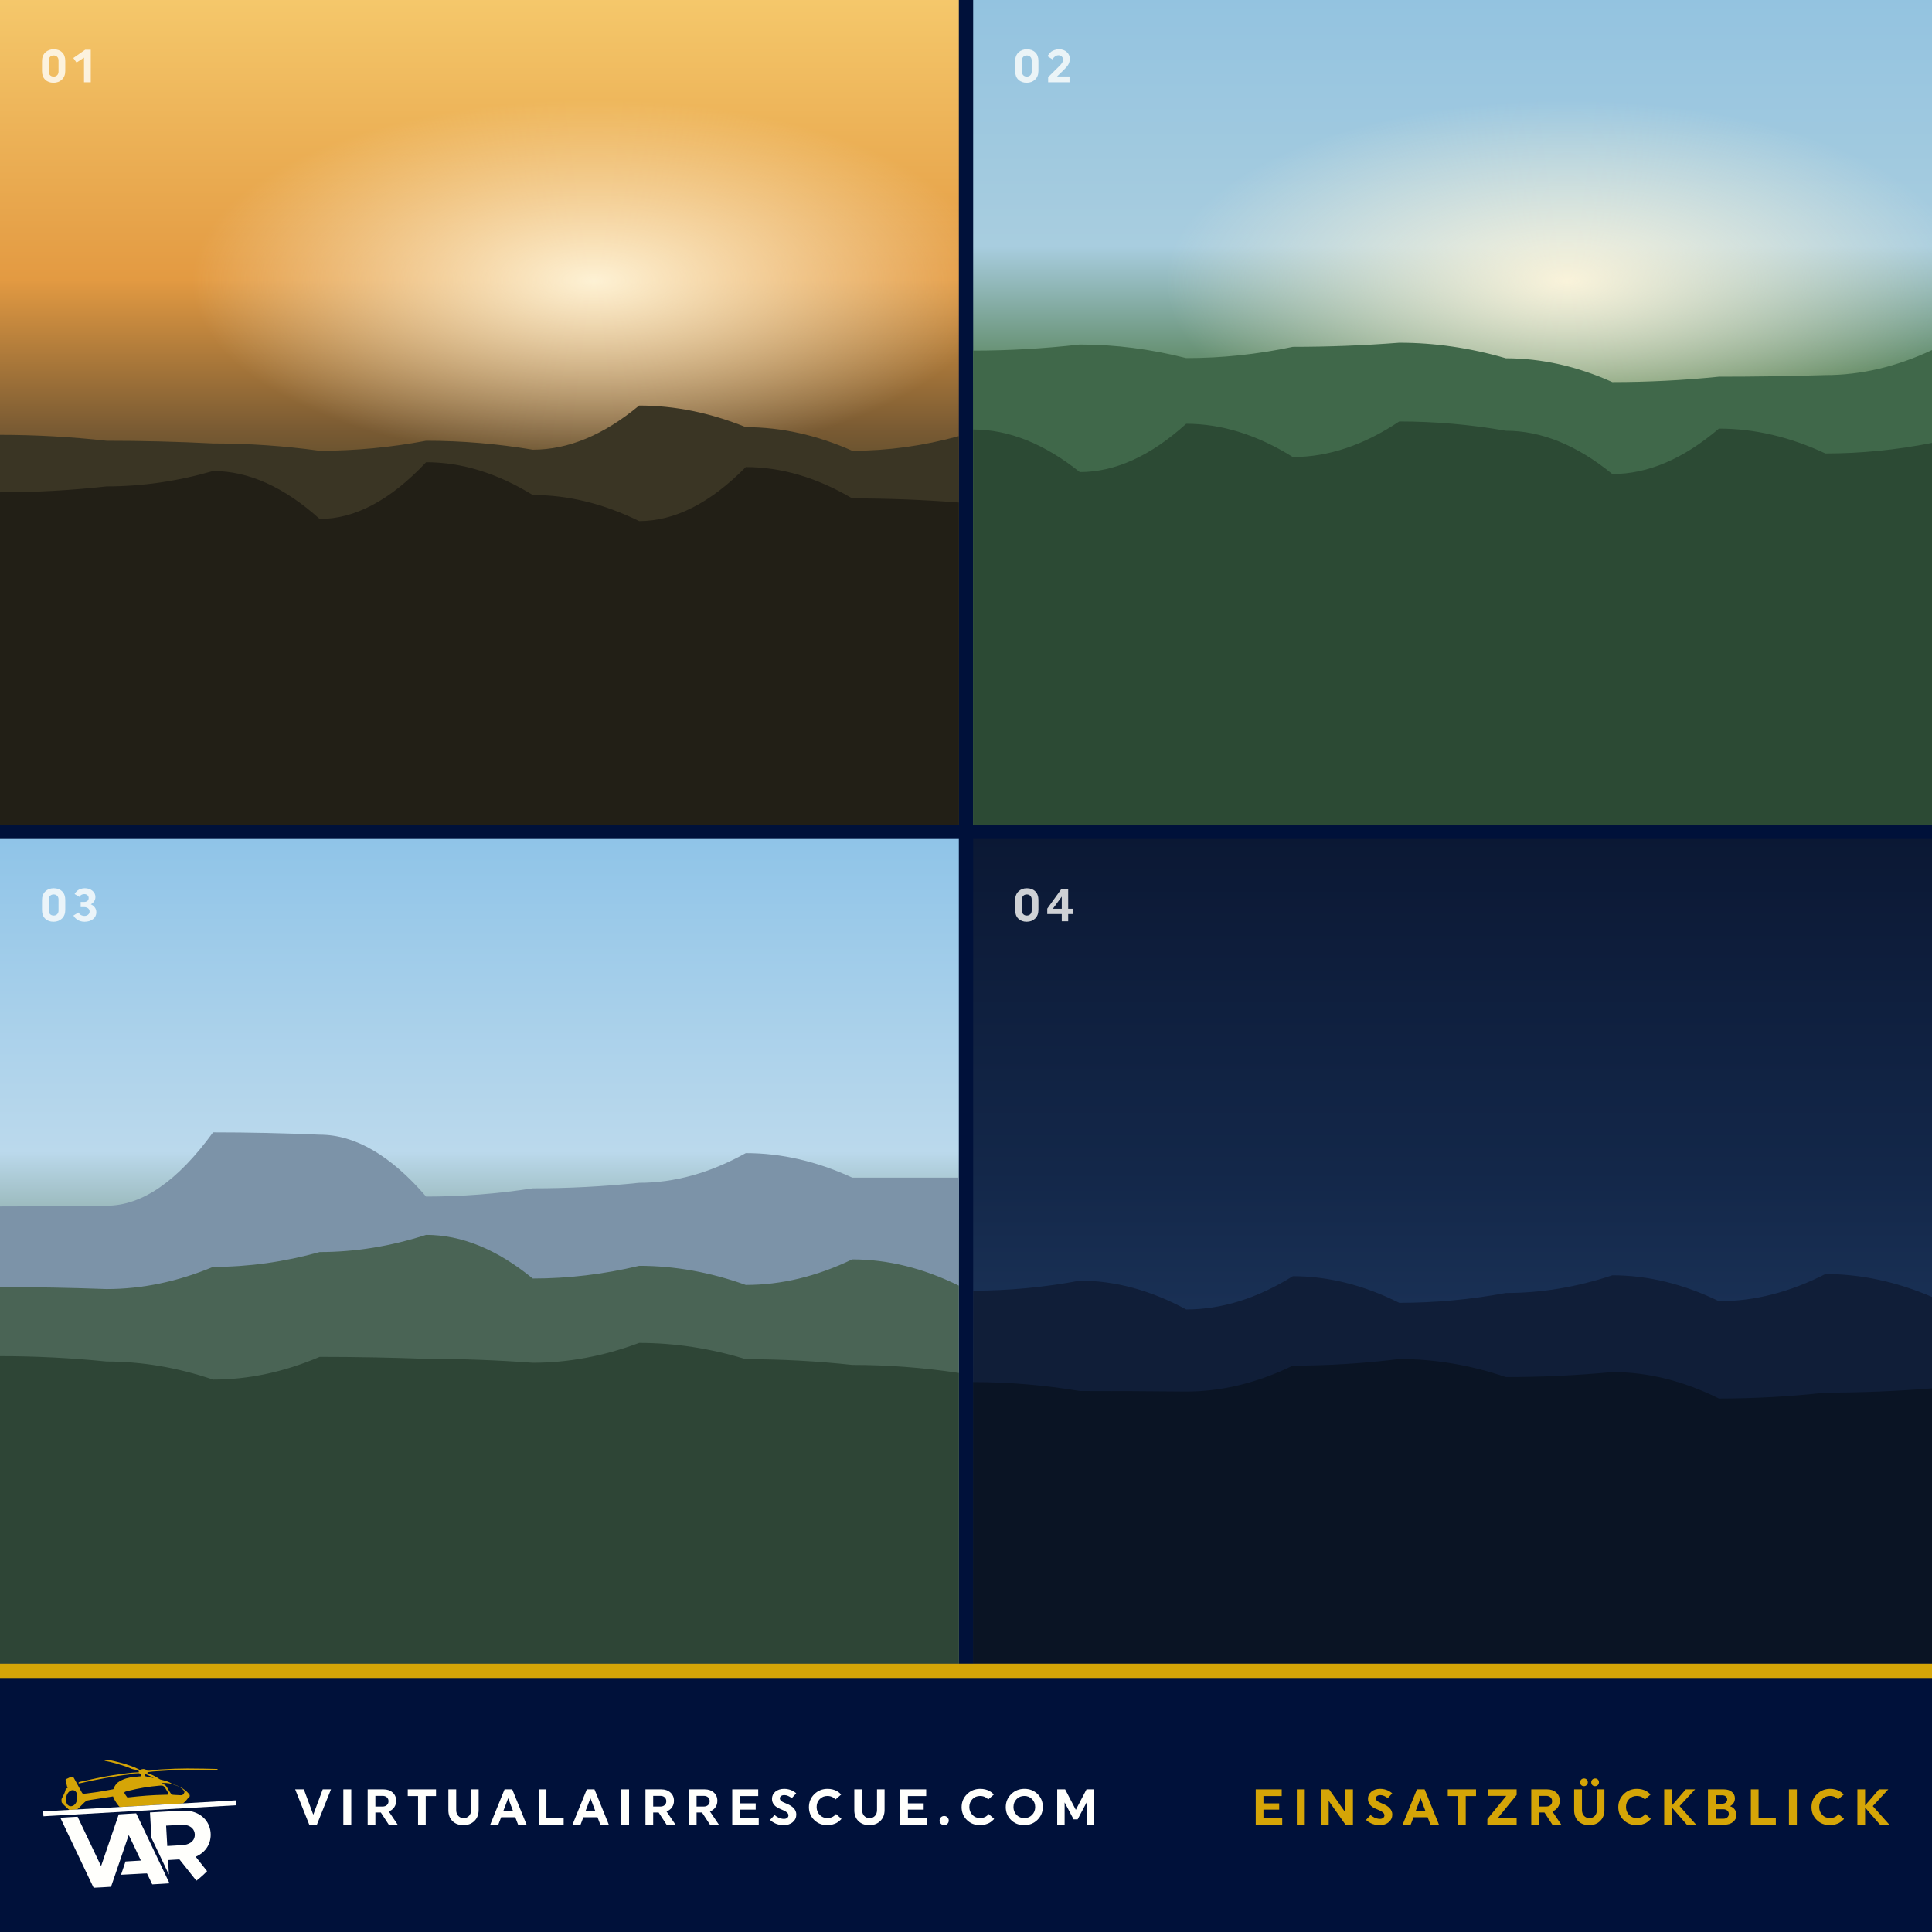
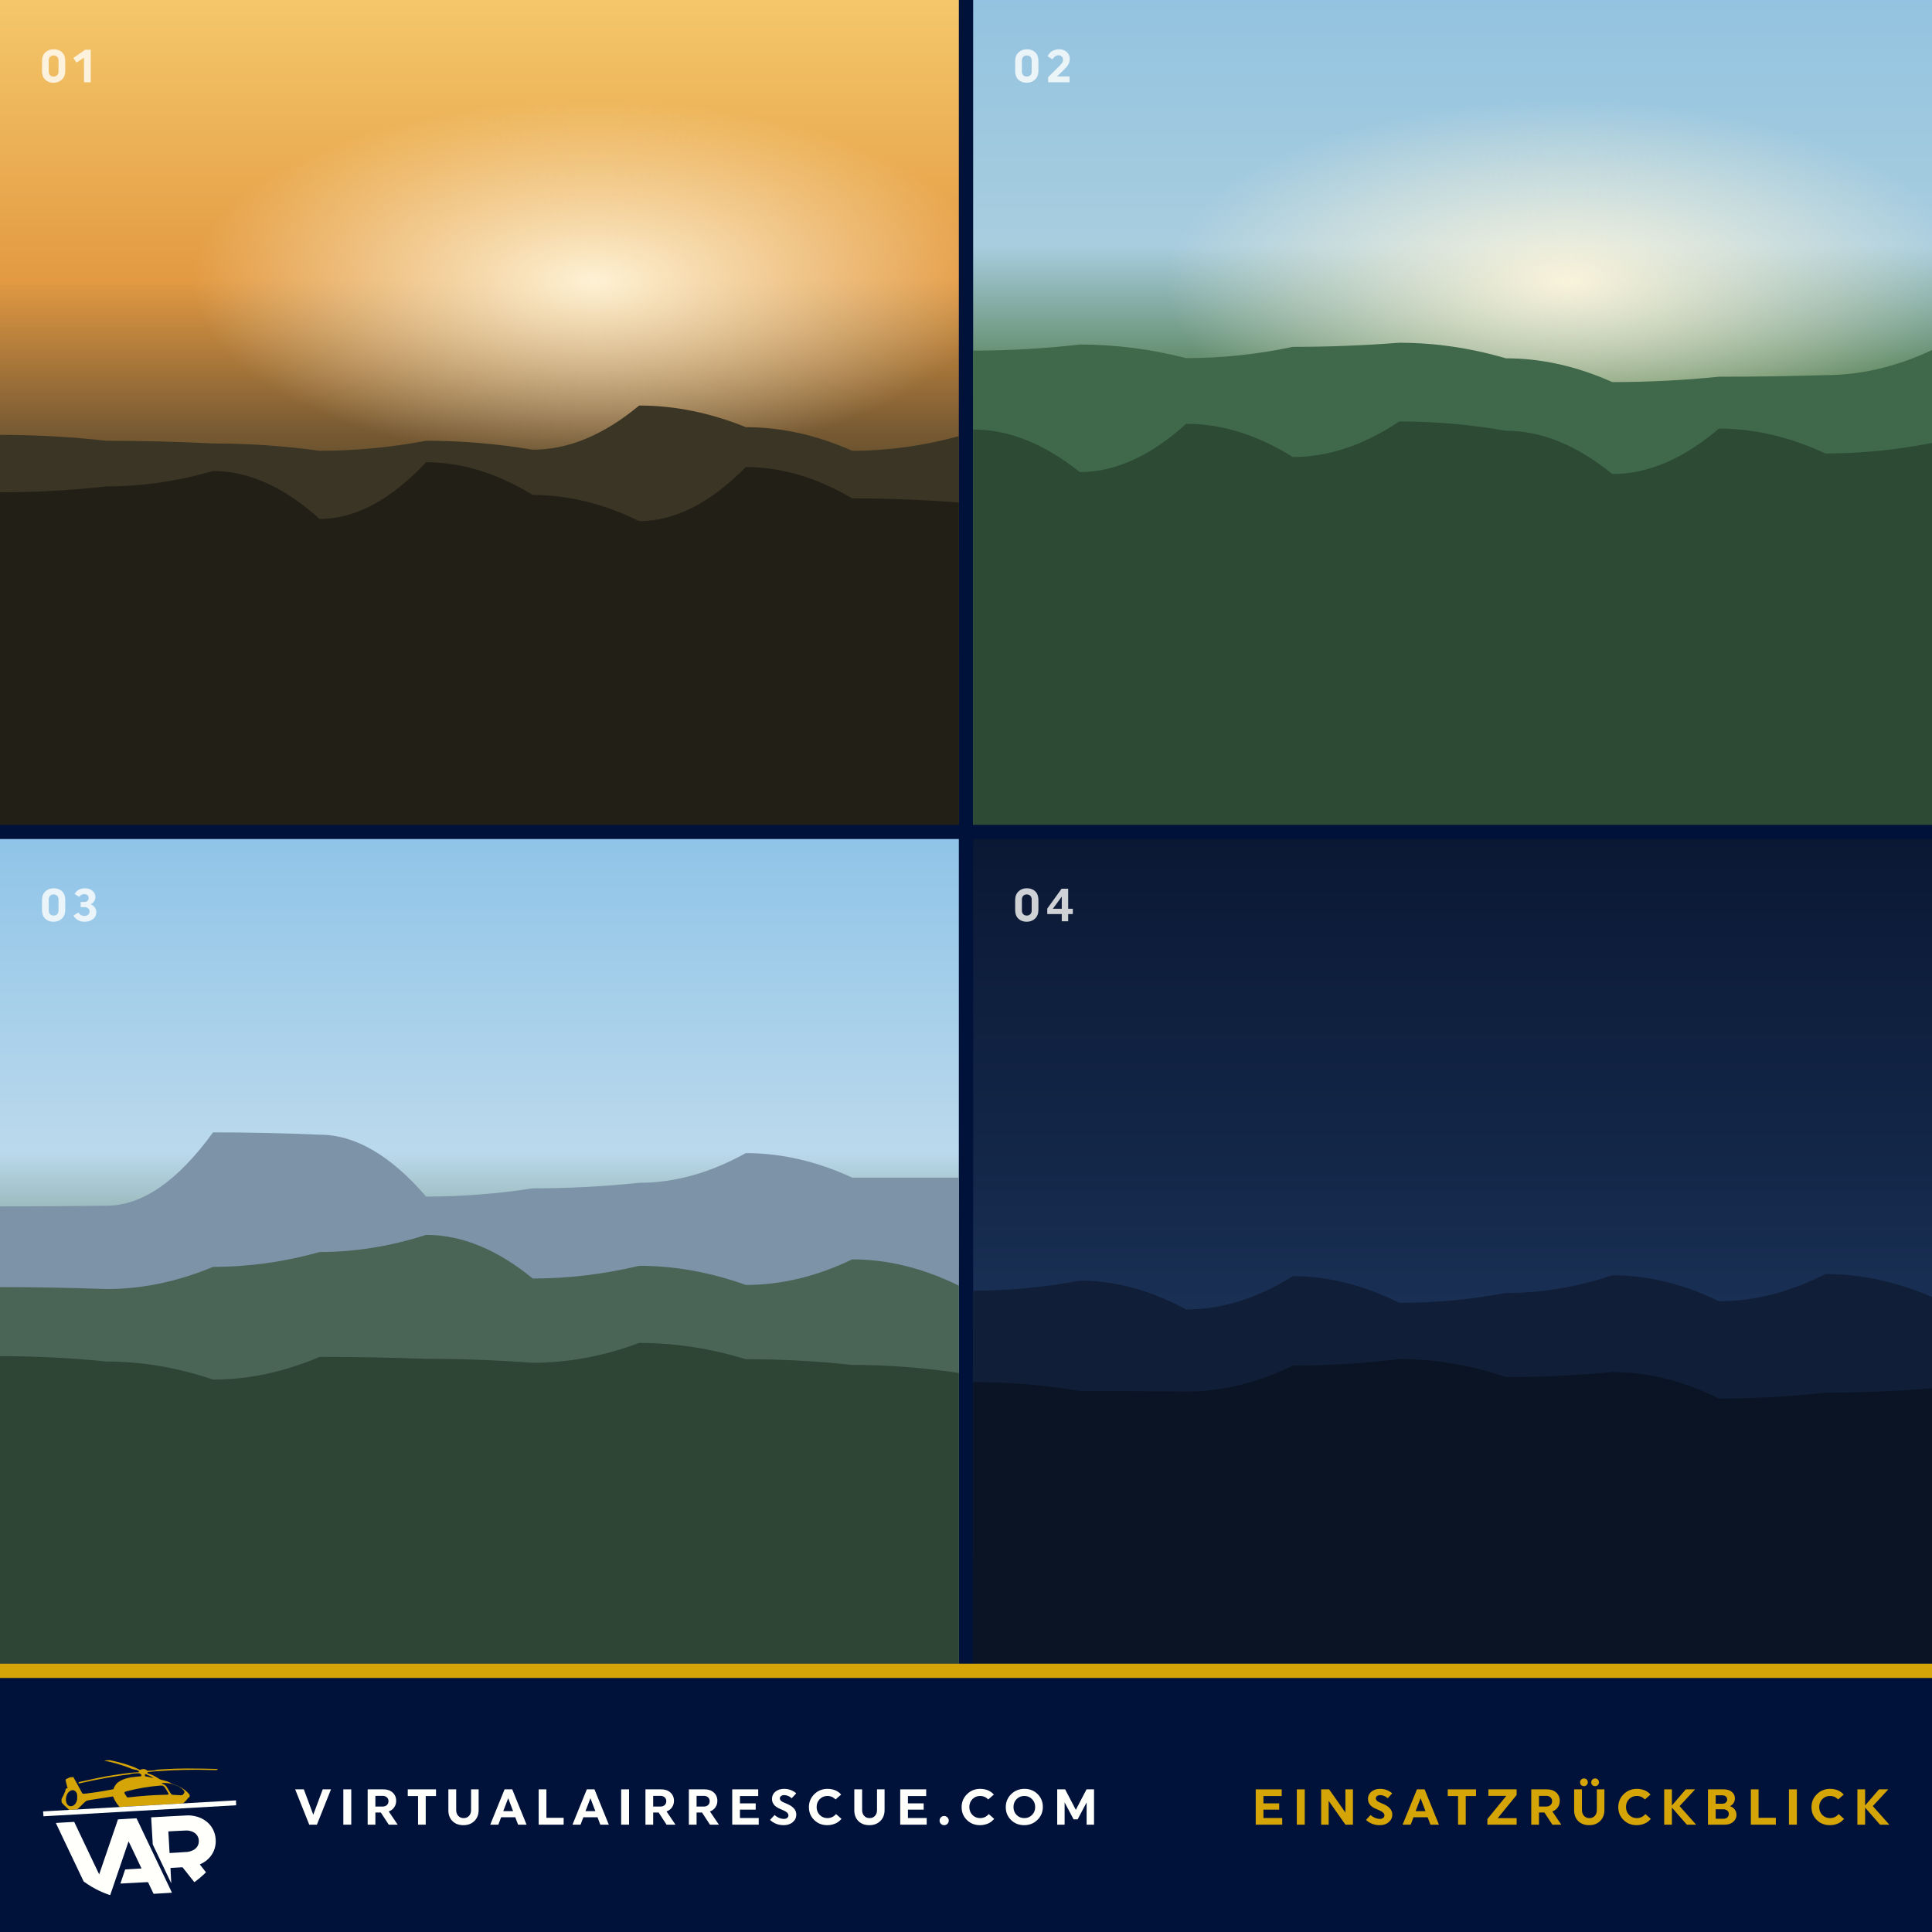
<svg xmlns="http://www.w3.org/2000/svg" viewBox="0 0 1080 1080" width="1080" height="1080">
  <rect width="1080" height="1080" fill="#00113A" />
  <defs>
    <clipPath id="q7">
      <rect x="0.0" y="0.0" width="536.0" height="461.0" />
    </clipPath>
  </defs>
  <g clip-path="url(#q7)">
    <g transform="translate(0.0,0.0)">
      <defs>
        <linearGradient id="sc8" x1="0" y1="0" x2="0" y2="1">
          <stop offset="0%" stop-color="#F5C86B" />
          <stop offset="34%" stop-color="#E39A42" />
          <stop offset="52%" stop-color="#7A5B33" />
          <stop offset="70%" stop-color="#22301F" />
          <stop offset="100%" stop-color="#141D14" />
        </linearGradient>
        <radialGradient id="sc8s">
          <stop offset="0%" stop-color="#FFF6DC" stop-opacity=".95" />
          <stop offset="100%" stop-color="#FFF6DC" stop-opacity="0" />
        </radialGradient>
      </defs>
      <rect width="536.0" height="461.0" fill="url(#sc8)" />
      <ellipse cx="332" cy="157" rx="225" ry="101" fill="url(#sc8s)" />
      <path d="M0,461.0 L0,243.1 Q29.8,243.1 59.6,246.4 Q89.3,246.4 119.1,247.9 Q148.9,247.9 178.7,252.0 Q208.4,252.0 238.2,246.4 Q268.0,246.4 297.8,251.4 Q327.6,251.4 357.3,226.7 Q387.1,226.7 416.9,238.8 Q446.7,238.8 476.4,252.0 Q506.2,252.0 536.0,243.8 L536.0,461.0 Z" fill="#3A3524" />
      <path d="M0,461.0 L0,275.2 Q29.8,275.2 59.6,271.9 Q89.3,271.9 119.1,263.3 Q148.9,263.3 178.7,290.1 Q208.4,290.1 238.2,258.4 Q268.0,258.4 297.8,276.7 Q327.6,276.7 357.3,291.3 Q387.1,291.3 416.9,261.1 Q446.7,261.1 476.4,278.6 Q506.2,278.6 536.0,280.9 L536.0,461.0 Z" fill="#221F16" />
    </g>
  </g>
  <g fill="#FFFFFC" opacity=".8" transform="translate(22.0,46.0)">
    <path transform="translate(0.00,0) scale(0.026,-0.026)" d="M202.0 470.0V230.0Q202.0 181.0 231.0 152.0Q260.0 123.0 307.0 123.0Q354.0 123.0 383.0 152.5Q412.0 182.0 412.0 230.0V470.0Q412.0 518.0 383.0 547.5Q354.0 577.0 307.0 577.0Q260.0 577.0 231.0 547.5Q202.0 518.0 202.0 470.0ZM57.0 240.0V455.0Q57.0 573.0 128.0 641.5Q199.0 710.0 309.0 710.0Q420.0 710.0 488.5 644.0Q557.0 578.0 557.0 460.0V245.0Q557.0 127.0 485.5 58.5Q414.0 -10.0 304.0 -10.0Q194.0 -10.0 125.5 56.0Q57.0 122.0 57.0 240.0Z" />
    <path transform="translate(18.59,0) scale(0.026,-0.026)" d="M15.0 522.0 270.0 700.0H390.0V0.0H245.0V530.0L84.0 425.0Z" />
  </g>
  <defs>
    <clipPath id="q9">
      <rect x="544.0" y="0.0" width="536.0" height="461.0" />
    </clipPath>
  </defs>
  <g clip-path="url(#q9)">
    <g transform="translate(544.0,0.0)">
      <defs>
        <linearGradient id="sc10" x1="0" y1="0" x2="0" y2="1">
          <stop offset="0%" stop-color="#93C3E0" />
          <stop offset="30%" stop-color="#A8CDDF" />
          <stop offset="48%" stop-color="#4E7A4A" />
          <stop offset="74%" stop-color="#335C36" />
          <stop offset="100%" stop-color="#1E3A22" />
        </linearGradient>
        <radialGradient id="sc10s">
          <stop offset="0%" stop-color="#FFF6DC" stop-opacity=".95" />
          <stop offset="100%" stop-color="#FFF6DC" stop-opacity="0" />
        </radialGradient>
      </defs>
      <rect width="536.0" height="461.0" fill="url(#sc10)" />
      <ellipse cx="332" cy="157" rx="225" ry="101" fill="url(#sc10s)" />
      <path d="M0,461.0 L0,196.0 Q29.8,196.0 59.6,192.6 Q89.3,192.6 119.1,200.2 Q148.9,200.2 178.7,193.9 Q208.4,193.9 238.2,191.6 Q268.0,191.6 297.8,200.3 Q327.6,200.3 357.3,213.6 Q387.1,213.6 416.9,210.6 Q446.7,210.6 476.4,209.7 Q506.2,209.7 536.0,195.7 L536.0,461.0 Z" fill="#40684A" />
      <path d="M0,461.0 L0,240.1 Q29.8,240.1 59.6,263.9 Q89.3,263.9 119.1,236.9 Q148.9,236.9 178.7,255.5 Q208.4,255.5 238.2,235.6 Q268.0,235.6 297.8,240.8 Q327.6,240.8 357.3,265.0 Q387.1,265.0 416.9,239.6 Q446.7,239.6 476.4,253.5 Q506.2,253.5 536.0,247.6 L536.0,461.0 Z" fill="#2C4A34" />
    </g>
  </g>
  <g fill="#FFFFFC" opacity=".8" transform="translate(566.0,46.0)">
    <path transform="translate(0.00,0) scale(0.026,-0.026)" d="M202.0 470.0V230.0Q202.0 181.0 231.0 152.0Q260.0 123.0 307.0 123.0Q354.0 123.0 383.0 152.5Q412.0 182.0 412.0 230.0V470.0Q412.0 518.0 383.0 547.5Q354.0 577.0 307.0 577.0Q260.0 577.0 231.0 547.5Q202.0 518.0 202.0 470.0ZM57.0 240.0V455.0Q57.0 573.0 128.0 641.5Q199.0 710.0 309.0 710.0Q420.0 710.0 488.5 644.0Q557.0 578.0 557.0 460.0V245.0Q557.0 127.0 485.5 58.5Q414.0 -10.0 304.0 -10.0Q194.0 -10.0 125.5 56.0Q57.0 122.0 57.0 240.0Z" />
    <path transform="translate(18.59,0) scale(0.026,-0.026)" d="M51.0 111.0 293.0 350.0Q337.0 393.0 354.0 423.0Q371.0 453.0 371.0 489.0Q371.0 528.0 343.5 554.5Q316.0 581.0 273.0 581.0Q235.0 581.0 203.0 558.5Q171.0 536.0 158.0 514.0L145.0 492.0L40.0 560.0Q42.0 566.0 47.0 576.0Q52.0 586.0 72.0 612.0Q92.0 638.0 117.5 658.0Q143.0 678.0 188.5 694.0Q234.0 710.0 287.0 710.0Q386.0 710.0 451.0 651.5Q516.0 593.0 516.0 506.0Q516.0 438.0 487.0 385.5Q458.0 333.0 390.0 268.0L242.0 125.0H511.0V0.0H51.0Z" />
  </g>
  <defs>
    <clipPath id="q11">
      <rect x="0.0" y="469.0" width="536.0" height="461.0" />
    </clipPath>
  </defs>
  <g clip-path="url(#q11)">
    <g transform="translate(0.0,469.0)">
      <defs>
        <linearGradient id="sc12" x1="0" y1="0" x2="0" y2="1">
          <stop offset="0%" stop-color="#8FC4E8" />
          <stop offset="38%" stop-color="#BBD9EC" />
          <stop offset="58%" stop-color="#5F7F63" />
          <stop offset="78%" stop-color="#3C5A45" />
          <stop offset="100%" stop-color="#243A2C" />
        </linearGradient>
      </defs>
      <rect width="536.0" height="461.0" fill="url(#sc12)" />
      <path d="M0,461.0 L0,205.4 Q29.8,205.4 59.6,205.0 Q89.3,205.0 119.1,164.0 Q148.9,164.0 178.7,165.3 Q208.4,165.3 238.2,199.9 Q268.0,199.9 297.8,195.3 Q327.6,195.3 357.3,192.2 Q387.1,192.2 416.9,175.6 Q446.7,175.6 476.4,189.3 Q506.2,189.3 536.0,189.3 L536.0,461.0 Z" fill="#7C93A8" />
      <path d="M0,461.0 L0,250.5 Q29.8,250.5 59.6,251.6 Q89.3,251.6 119.1,239.2 Q148.9,239.2 178.7,230.9 Q208.4,230.9 238.2,221.3 Q268.0,221.3 297.8,245.7 Q327.6,245.7 357.3,238.6 Q387.1,238.6 416.9,249.3 Q446.7,249.3 476.4,235.0 Q506.2,235.0 536.0,249.7 L536.0,461.0 Z" fill="#4A6455" />
      <path d="M0,461.0 L0,289.1 Q29.8,289.1 59.6,292.1 Q89.3,292.1 119.1,302.2 Q148.9,302.2 178.7,289.5 Q208.4,289.5 238.2,290.6 Q268.0,290.6 297.8,292.8 Q327.6,292.8 357.3,281.7 Q387.1,281.7 416.9,290.8 Q446.7,290.8 476.4,294.0 Q506.2,294.0 536.0,298.5 L536.0,461.0 Z" fill="#2E4536" />
    </g>
  </g>
  <g fill="#FFFFFC" opacity=".8" transform="translate(22.0,515.0)">
    <path transform="translate(0.00,0) scale(0.026,-0.026)" d="M202.0 470.0V230.0Q202.0 181.0 231.0 152.0Q260.0 123.0 307.0 123.0Q354.0 123.0 383.0 152.5Q412.0 182.0 412.0 230.0V470.0Q412.0 518.0 383.0 547.5Q354.0 577.0 307.0 577.0Q260.0 577.0 231.0 547.5Q202.0 518.0 202.0 470.0ZM57.0 240.0V455.0Q57.0 573.0 128.0 641.5Q199.0 710.0 309.0 710.0Q420.0 710.0 488.5 644.0Q557.0 578.0 557.0 460.0V245.0Q557.0 127.0 485.5 58.5Q414.0 -10.0 304.0 -10.0Q194.0 -10.0 125.5 56.0Q57.0 122.0 57.0 240.0Z" />
    <path transform="translate(18.59,0) scale(0.026,-0.026)" d="M173.0 415.0H243.0Q292.0 415.0 318.5 438.0Q345.0 461.0 345.0 500.0Q345.0 538.0 318.5 561.0Q292.0 584.0 250.0 584.0Q215.0 584.0 189.5 569.0Q164.0 554.0 156.0 539.0L148.0 524.0L43.0 585.0Q45.0 590.0 49.5 598.5Q54.0 607.0 72.5 628.5Q91.0 650.0 113.5 666.5Q136.0 683.0 176.0 696.5Q216.0 710.0 262.0 710.0Q358.0 710.0 424.0 657.5Q490.0 605.0 490.0 521.0Q490.0 471.0 463.5 430.5Q437.0 390.0 391.0 365.0Q447.0 340.0 478.5 296.0Q510.0 252.0 510.0 194.0Q510.0 103.0 438.5 46.5Q367.0 -10.0 256.0 -10.0Q206.0 -10.0 163.0 4.0Q120.0 18.0 94.5 37.5Q69.0 57.0 50.5 76.5Q32.0 96.0 25.0 110.0L18.0 124.0L126.0 189.0Q127.0 186.0 130.0 181.0Q133.0 176.0 144.5 163.0Q156.0 150.0 169.0 140.5Q182.0 131.0 205.0 123.0Q228.0 115.0 253.0 115.0Q303.0 115.0 334.0 142.5Q365.0 170.0 365.0 209.0Q365.0 251.0 333.0 278.0Q301.0 305.0 242.0 305.0H173.0Z" />
  </g>
  <defs>
    <clipPath id="q13">
      <rect x="544.0" y="469.0" width="536.0" height="461.0" />
    </clipPath>
  </defs>
  <g clip-path="url(#q13)">
    <g transform="translate(544.0,469.0)">
      <defs>
        <linearGradient id="sc14" x1="0" y1="0" x2="0" y2="1">
          <stop offset="0%" stop-color="#0B1834" />
          <stop offset="40%" stop-color="#132749" />
          <stop offset="62%" stop-color="#1B3358" />
          <stop offset="100%" stop-color="#0A1426" />
        </linearGradient>
      </defs>
      <rect width="536.0" height="461.0" fill="url(#sc14)" />
      <path d="M0,461.0 L0,252.5 Q29.8,252.5 59.6,246.9 Q89.3,246.9 119.1,263.0 Q148.9,263.0 178.7,244.4 Q208.4,244.4 238.2,259.3 Q268.0,259.3 297.8,253.8 Q327.6,253.8 357.3,243.9 Q387.1,243.9 416.9,258.4 Q446.7,258.4 476.4,243.2 Q506.2,243.2 536.0,256.0 L536.0,461.0 Z" fill="#101E38" />
      <path d="M0,461.0 L0,303.6 Q29.8,303.6 59.6,308.6 Q89.3,308.6 119.1,308.9 Q148.9,308.9 178.7,294.4 Q208.4,294.4 238.2,290.7 Q268.0,290.7 297.8,300.8 Q327.6,300.8 357.3,298.0 Q387.1,298.0 416.9,312.8 Q446.7,312.8 476.4,309.5 Q506.2,309.5 536.0,307.1 L536.0,461.0 Z" fill="#0A1424" />
    </g>
  </g>
  <g fill="#FFFFFC" opacity=".8" transform="translate(566.0,515.0)">
    <path transform="translate(0.00,0) scale(0.026,-0.026)" d="M202.0 470.0V230.0Q202.0 181.0 231.0 152.0Q260.0 123.0 307.0 123.0Q354.0 123.0 383.0 152.5Q412.0 182.0 412.0 230.0V470.0Q412.0 518.0 383.0 547.5Q354.0 577.0 307.0 577.0Q260.0 577.0 231.0 547.5Q202.0 518.0 202.0 470.0ZM57.0 240.0V455.0Q57.0 573.0 128.0 641.5Q199.0 710.0 309.0 710.0Q420.0 710.0 488.5 644.0Q557.0 578.0 557.0 460.0V245.0Q557.0 127.0 485.5 58.5Q414.0 -10.0 304.0 -10.0Q194.0 -10.0 125.5 56.0Q57.0 122.0 57.0 240.0Z" />
    <path transform="translate(18.59,0) scale(0.026,-0.026)" d="M152.0 269.0H344.0V530.0ZM32.0 272.0 340.0 700.0H482.0V269.0H582.0V155.0H482.0V0.0H344.0V155.0H32.0Z" />
  </g>
  <rect x="0" y="930" width="1080" height="150" fill="#00113A" />
  <rect x="0" y="930" width="1080" height="8" fill="#D5A507" />
  <g transform="translate(24,955.5) scale(0.21094)">
    <defs>
      <clipPath id="n1b15">
        <circle cx="256" cy="256" r="256" />
      </clipPath>
    </defs>
    <g clip-path="url(#n1b15)">
      <circle cx="256" cy="256" r="256" fill="#00113A" />
      <g fill="#D5A507" transform="translate(49.00,134.89) scale(0.414)">
        <path d="M35.7 305.27C27.86 297.99 20 290.67 18.23 289.02C12.94 284.07 7.26 277.76 2.59 271.63C1.3 269.94 1.3 269.94 0.67 259.67C0.04 249.4 0.04 249.4 3.21 243.43C17.85 215.93 25.31 198.26 26.9 187.33C27.45 183.58 26.65 184.36 34.25 180.13C39.92 176.97 39.91 176.98 39.91 175.49C39.91 173.85 39.02 172.61 37.83 172.6C37.11 172.6 37.81 175.22 31.69 149.81C26.64 128.87 26.11 126.2 26.67 124.15C27.12 122.49 32.62 119.37 41.13 115.95C46.53 113.78 47.49 113.3 48.58 112.26C50.67 110.26 58.97 108.69 71.24 107.99C77.19 107.64 74.98 104.81 89.29 131.15C96.15 143.79 105.73 161.29 110.57 170.04C115.41 178.79 120.75 188.62 122.44 191.88C129.48 205.52 134.23 213.21 136.29 214.34C139.72 216.22 170.18 212.83 229.23 204.01C250.02 200.91 306.75 190.88 330.23 186.17C332.66 185.68 332.66 185.68 333.54 183.12C338.5 168.63 350.1 151.3 360.17 143.32C372.8 133.3 397.13 121.34 414.41 116.63C435.84 110.79 444.66 109.17 464.81 107.34C479.81 105.98 511.76 102.62 512.05 102.38C512.08 102.36 511.65 99.49 511.1 96.01C510.1 89.68 510.1 89.68 506.87 88.58C502.65 87.13 501 86.26 499.45 84.67C498.18 83.37 498.18 83.37 487.88 83.75C459.05 84.82 451.08 85.73 441.9 89.01C435.4 91.33 435.45 91.31 428.8 91.97C362.81 98.45 214.12 125.11 126.21 146.21C111.13 149.83 109.91 149.82 109.35 146.09C108.62 141.18 110.96 140.04 130.7 135.68C199.78 120.43 262.82 107.4 294.63 101.81C336.98 94.36 431.41 81.22 452.54 79.84C455.13 79.67 462.05 79.18 467.91 78.75C473.77 78.33 480.74 77.91 483.41 77.82C496.02 77.41 495.76 77.44 495.55 76.49C495.44 76.03 495.28 74.08 495.18 72.17C495.01 68.69 495.01 68.69 493.75 68.38C493.06 68.2 491.24 67.34 489.71 66.47C482.4 62.32 482.87 62.48 475.05 61.23C461.69 59.09 454.17 57.41 449.82 55.59C448.42 55 444.91 53.47 442.02 52.19C431.61 47.57 418.28 42.66 392.8 34.08C364.87 24.67 339.59 17.5 311.76 11.09C299.95 8.37 299.99 8.38 290.21 6.6C279.38 4.63 274.04 3.36 274.55 2.87C275.14 2.3 289.73 0.65 297.88 0.23C311.16 -0.46 311.55 -0.4 341.15 6.74C389.7 18.46 402.15 22.04 437.97 34.58C462.99 43.33 472.02 47.05 486.52 54.55C489.7 56.2 494.13 58.47 496.36 59.59C498.58 60.72 500.74 61.86 501.14 62.13C501.87 62.62 501.89 62.62 504.82 61.38C519.4 55.23 529.43 55.03 540.79 60.69C546.35 63.46 548.17 64.78 548.98 66.6C549.58 67.97 555.31 67.94 575.92 66.45C598.39 64.83 598.39 64.83 607.34 62.29C614.29 60.32 614.14 60.33 639.56 58.79C703.41 54.93 756.26 53.13 806.36 53.13C858.12 53.13 977.54 55.09 996.82 56.26C1000.43 56.48 1001.17 58.14 998.71 60.49C995.29 63.76 991.43 63.94 948.73 62.85C873.08 60.91 856.08 60.83 788.97 62.17C722.22 63.5 694.67 64.8 620.01 70.11C613.86 70.55 607 70.98 604.77 71.07C591.89 71.59 573.5 73.35 567.47 74.64C561.97 75.82 561.32 75.9 556.36 76.04C551.11 76.19 551.11 76.19 550.94 78.75C550.84 80.16 550.57 81.77 550.34 82.33C550.01 83.11 549.99 83.38 550.24 83.47C550.42 83.53 553.42 84.55 556.9 85.72C560.39 86.9 566.25 88.96 569.93 90.32C573.61 91.67 576.74 92.77 576.89 92.77C580.14 92.77 614.7 111.79 625.81 119.69C630.93 123.34 630.93 123.34 636.87 124.75C672.02 133.12 689.95 139.38 701.29 147.24C705.18 149.93 705.18 149.93 720.24 155.31C752.95 166.98 765.35 173.35 790.99 191.66C799.5 197.73 816.67 214.97 819.64 220.42C823.42 227.36 820.75 237.21 814.42 239.63C811.9 240.59 812.26 240.2 804.25 250.61C795.46 262.02 780.6 276.24 776.87 276.82C775.66 277 373.53 299.94 373.25 299.84C371.87 299.33 359.32 284.34 355.46 278.59C344.66 262.51 338.75 252.16 334.39 241.69C332.21 236.45 330.36 232.1 330.28 232.02C329.97 231.71 213.68 249.73 187.97 254.08C164.08 258.12 163.13 258.35 158.5 261.43C151.54 266.06 146.73 270.44 129.11 288.18C98.73 318.77 105.03 315.29 77.25 316.85C63.91 317.61 52.31 318.29 51.48 318.37C49.96 318.52 49.96 318.52 35.7 305.27ZM65.16 294.35C83.73 291.12 97.51 273.39 100.91 248.38C101.38 244.97 101.37 230.17 100.9 226C99.56 213.99 98.8 211.61 94.02 204.55C76.64 178.83 40.43 194.92 31.18 232.47C22.2 268.91 38.7 298.96 65.16 294.35ZM426.51 238.42C508.82 228.76 585.47 223.14 652.64 221.81C692.24 221.03 690.56 222.48 677.71 200.11C656.08 162.43 653.86 160.82 626.75 163.14C557.73 169.02 495.94 179.34 427.86 196.36C408.78 201.13 406.7 201.91 404.56 205.13C401.84 209.25 402.31 210.47 412.79 226.27C421.54 239.45 421.09 239.05 426.51 238.42ZM771.34 224.12C780.47 221.3 789.76 206.88 786.96 199.86C783.31 190.7 764.16 174.62 748.38 167.48C741.64 164.43 718.63 155.97 707.64 152.51C687.74 146.23 651.12 143.59 643.34 147.88C640.63 149.37 642.43 150.74 649.96 152.91C662.3 156.47 670.56 163.87 679.03 178.98C687.23 193.6 699.29 212.89 702.16 215.99C707.1 221.32 707.66 221.47 727.59 222.62C764.71 224.76 768.81 224.9 771.34 224.12ZM591.15 114.24C591.15 114.08 588 112.11 584.82 110.28C578.3 106.55 556.35 96.34 545.07 91.8C543.08 91 540.82 89.97 540.03 89.52C537.82 88.26 535.19 88.74 534.96 90.44C534.72 92.22 534.14 101.92 534.27 102.04C534.33 102.09 541.55 103.67 550.3 105.55C559.05 107.43 571.61 110.17 578.21 111.63C589.8 114.19 591.15 114.47 591.15 114.24Z" fill-rule="evenodd" />
      </g>
      <g transform="translate(256,256) rotate(-3.275)">
        <rect x="-614.4" y="0" width="1228.8" height="13" fill="#FFFFFC" />
      </g>
      <g transform="rotate(-3.275 256 256)">
        <defs>
          <clipPath id="wc1b15">
            <circle cx="256" cy="256" r="249.00" />
          </clipPath>
        </defs>
        <g clip-path="url(#wc1b15)">
-           <g fill="#FFFFFC" transform="translate(44.65,275.00) scale(0.39871)">
+           <g fill="#FFFFFC" transform="translate(32.03,288.10) scale(0.42394)">
            <path d="M195.1 478.09C193.93 477.63 193.3 476.14 173.69 427.85C169.31 417.07 161.96 399.04 157.36 387.77C144.85 357.16 130.53 321.99 124.7 307.6C121.86 300.58 116.25 286.82 112.24 277.02C99.77 246.52 89.4 221.12 84.01 207.84C76.29 188.85 63.1 156.48 36.82 92.04C5.35 14.87 0 1.67 0 1.08C0 0.81 25.85 0.66 57.45 0.74L114.9 0.89L119.73 12.77C122.38 19.3 128.74 34.93 133.87 47.51C145.14 75.16 159.52 110.48 170.14 136.58C174.45 147.19 182.06 165.9 187.05 178.15C196.26 200.76 206.8 226.67 220.74 260.99C224.99 271.44 230.49 284.93 232.96 290.97C235.43 297.02 240.44 309.31 244.09 318.29C251.9 337.51 251.75 337.2 252.42 336.01C252.69 335.53 256.69 325.8 261.33 314.39C269.84 293.41 277.55 274.47 295.12 231.29C300.44 218.23 308.05 199.52 312.04 189.73C318.74 173.26 325.93 155.59 346.48 105.11C350.8 94.49 358.42 75.79 363.41 63.54C368.4 51.29 376.16 32.19 380.66 21.08L388.83 0.89L446.64 0.59C478.44 0.43 504.66 0.45 504.91 0.64C505.16 0.82 508.67 9.11 512.7 19.04C516.73 28.98 524.11 47.13 529.11 59.38C541.84 90.6 555.55 124.24 565.9 149.64C570.75 161.56 578.1 179.6 582.23 189.73C586.36 199.85 593.99 218.56 599.17 231.29C604.36 244.03 612.91 265.01 618.18 277.91C633.59 315.68 644.01 341.24 650.83 358.08C654.35 366.73 659.95 380.49 663.29 388.66C666.63 396.82 673.22 412.99 677.95 424.58C682.68 436.18 689.46 452.8 693.03 461.52C696.6 470.24 699.52 477.52 699.52 477.7C699.52 477.88 673.66 478.03 642.04 478.03L584.56 478.03L581.68 471.05C577.2 460.19 560.23 418.53 557.18 410.93C555.68 407.17 554.19 403.76 553.87 403.36C553.42 402.77 535.39 402.61 467.27 402.61C419.95 402.61 381.24 402.46 381.24 402.26C381.24 402.07 384.56 393.72 388.61 383.71C396.8 363.5 408.21 335.11 412.82 323.49L415.81 315.92L467.08 315.77L518.34 315.62L513.87 304.63C511.41 298.59 505.44 283.89 500.59 271.97C495.75 260.05 487.88 240.68 483.1 228.92C478.32 217.16 470.83 198.72 466.45 187.95C450.59 148.87 447.82 142.25 447.34 142.09C447.07 142 445.2 146.13 443.18 151.28C441.16 156.42 434.67 172.52 428.75 187.05C422.83 201.59 414.81 221.36 410.93 231C407.04 240.63 399.56 259.07 394.3 271.97C376.24 316.27 366.82 339.41 358.64 359.56C345.14 392.83 338.8 408.42 330.37 429.04C311.03 476.38 310.36 477.95 309.1 478.28C307.23 478.79 196.4 478.6 195.1 478.09ZM881.95 474.91C879.81 472 876.03 466.65 856.48 438.84C852.23 432.79 840.49 416.09 830.38 401.72C820.26 387.35 807.21 368.78 801.36 360.45C784.84 336.91 776.14 324.62 775.21 323.48C774.4 322.5 772.01 322.45 736.79 322.59L699.23 322.74L698.93 370.83L698.63 418.92L690.21 398.15C685.57 386.72 677.74 367.49 672.81 355.4C667.87 343.32 660.52 325.28 656.47 315.32C652.42 305.36 644.8 286.65 639.54 273.75C634.28 260.85 625.94 240.41 621.01 228.33C616.08 216.24 608.68 198.2 604.57 188.24L597.09 170.13L596.94 85.03L596.79 -0.07L711.55 0.16C835.48 0.41 832.04 0.32 850.36 3.58C934.1 18.49 989.12 78.21 991.5 156.77C993.56 225.09 954.38 283.51 889.7 308.51C886.35 309.81 883.62 311.05 883.61 311.28C883.61 311.67 888.25 318.33 910.61 350.06C915.44 356.92 922.68 367.21 926.69 372.92C930.71 378.64 938.14 389.19 943.21 396.38C948.28 403.56 955.61 413.98 959.5 419.54C963.39 425.09 972.96 438.72 980.78 449.82C999.57 476.5 1000 477.12 1000 477.61C1000 477.84 973.95 478.03 942.12 478.03C884.24 478.03 884.24 478.03 881.95 474.91ZM812.44 228.62C858.16 224.16 885.99 198.77 885.99 161.52C885.99 130.34 865.44 106.28 831.53 97.74C817.42 94.19 818.24 94.23 756.09 93.98L698.93 93.75L698.93 161.48L698.93 229.22L752.61 229.22C784.27 229.22 808.81 228.97 812.44 228.62Z" fill-rule="evenodd" />
          </g>
        </g>
      </g>
    </g>
  </g>
  <g fill="#FFFFFC" transform="translate(165.0,1020.0)">
    <path transform="translate(0.00,0) scale(0.0282,-0.0282)" d="M279.0 0.0 0.0 700.0H172.0L359.0 197.0L546.0 700.0H710.0L431.0 0.0Z" />
    <path transform="translate(24.53,0) scale(0.0282,-0.0282)" d="M85.0 0.0V700.0H242.0V0.0Z" />
    <path transform="translate(38.27,0) scale(0.0282,-0.0282)" d="M374.0 571.0H233.0V359.0H374.0Q429.0 359.0 461.0 388.5Q493.0 418.0 493.0 465.0Q493.0 512.0 461.0 541.5Q429.0 571.0 374.0 571.0ZM80.0 0.0V700.0H393.0Q505.0 700.0 575.0 637.0Q645.0 574.0 645.0 473.0Q645.0 399.0 605.5 343.0Q566.0 287.0 498.0 262.0L675.0 0.0H498.0L341.0 241.0H233.0V0.0Z" />
    <path transform="translate(62.52,0) scale(0.0282,-0.0282)" d="M575.0 567.0H371.0V0.0H219.0V567.0H15.0V700.0H575.0Z" />
    <path transform="translate(83.67,0) scale(0.0282,-0.0282)" d="M520.0 700.0H670.0V290.0Q670.0 156.0 586.0 73.0Q502.0 -10.0 368.0 -10.0Q233.0 -10.0 151.5 70.5Q70.0 151.0 70.0 285.0V700.0H225.0V290.0Q225.0 218.0 266.0 174.0Q307.0 130.0 373.0 130.0Q439.0 130.0 479.5 174.0Q520.0 218.0 520.0 290.0Z" />
    <path transform="translate(109.05,0) scale(0.0282,-0.0282)" d="M356.0 525.0 258.0 268.0H453.0ZM436.0 700.0 720.0 0.0H552.0L496.0 147.0H216.0L160.0 0.0H0.0L284.0 700.0Z" />
    <path transform="translate(133.87,0) scale(0.0282,-0.0282)" d="M575.0 0.0H80.0V700.0H233.0V136.0H575.0Z" />
    <path transform="translate(155.02,0) scale(0.0282,-0.0282)" d="M356.0 525.0 258.0 268.0H453.0ZM436.0 700.0 720.0 0.0H552.0L496.0 147.0H216.0L160.0 0.0H0.0L284.0 700.0Z" />
    <path transform="translate(179.83,0) scale(0.0282,-0.0282)" d="M85.0 0.0V700.0H242.0V0.0Z" />
    <path transform="translate(193.56,0) scale(0.0282,-0.0282)" d="M374.0 571.0H233.0V359.0H374.0Q429.0 359.0 461.0 388.5Q493.0 418.0 493.0 465.0Q493.0 512.0 461.0 541.5Q429.0 571.0 374.0 571.0ZM80.0 0.0V700.0H393.0Q505.0 700.0 575.0 637.0Q645.0 574.0 645.0 473.0Q645.0 399.0 605.5 343.0Q566.0 287.0 498.0 262.0L675.0 0.0H498.0L341.0 241.0H233.0V0.0Z" />
    <path transform="translate(217.82,0) scale(0.0282,-0.0282)" d="M374.0 571.0H233.0V359.0H374.0Q429.0 359.0 461.0 388.5Q493.0 418.0 493.0 465.0Q493.0 512.0 461.0 541.5Q429.0 571.0 374.0 571.0ZM80.0 0.0V700.0H393.0Q505.0 700.0 575.0 637.0Q645.0 574.0 645.0 473.0Q645.0 399.0 605.5 343.0Q566.0 287.0 498.0 262.0L675.0 0.0H498.0L341.0 241.0H233.0V0.0Z" />
    <path transform="translate(242.07,0) scale(0.0282,-0.0282)" d="M605.0 0.0H80.0V700.0H595.0V567.0H233.0V422.0H545.0V298.0H233.0V132.0H605.0Z" />
    <path transform="translate(264.91,0) scale(0.0282,-0.0282)" d="M340.0 419.0Q540.0 341.0 540.0 200.0Q540.0 110.0 470.0 50.0Q400.0 -10.0 287.0 -10.0Q238.0 -10.0 192.5 1.0Q147.0 12.0 117.0 27.0Q87.0 42.0 64.0 57.5Q41.0 73.0 30.0 84.0L20.0 95.0L110.0 192.0Q113.0 189.0 119.0 183.5Q125.0 178.0 144.0 164.5Q163.0 151.0 183.5 141.0Q204.0 131.0 234.5 122.5Q265.0 114.0 295.0 114.0Q334.0 114.0 359.0 133.5Q384.0 153.0 384.0 183.0Q384.0 218.0 350.0 245.5Q316.0 273.0 225.0 310.0Q58.0 375.0 58.0 511.0Q58.0 598.0 125.0 654.0Q192.0 710.0 301.0 710.0Q344.0 710.0 384.0 700.5Q424.0 691.0 450.5 678.0Q477.0 665.0 498.0 652.0Q519.0 639.0 528.0 630.0L538.0 620.0L448.0 523.0Q441.0 530.0 429.0 540.5Q417.0 551.0 379.5 568.5Q342.0 586.0 303.0 586.0Q261.0 586.0 237.5 567.0Q214.0 548.0 214.0 523.0Q214.0 492.0 240.5 469.5Q267.0 447.0 340.0 419.0Z" />
    <path transform="translate(285.92,0) scale(0.0282,-0.0282)" d="M415.0 710.0Q467.0 710.0 513.5 698.5Q560.0 687.0 590.0 670.5Q620.0 654.0 642.0 637.0Q664.0 620.0 674.0 608.0L684.0 597.0L572.0 499.0Q570.0 502.0 566.0 506.5Q562.0 511.0 547.0 523.0Q532.0 535.0 515.5 544.5Q499.0 554.0 471.0 561.5Q443.0 569.0 413.0 569.0Q320.0 569.0 259.0 506.0Q198.0 443.0 198.0 350.0Q198.0 256.0 259.0 193.0Q320.0 130.0 413.0 130.0Q445.0 130.0 474.0 138.5Q503.0 147.0 522.0 158.5Q541.0 170.0 555.0 182.0Q569.0 194.0 576.0 202.0L582.0 211.0L690.0 115.0Q686.0 110.0 679.0 101.5Q672.0 93.0 647.0 71.5Q622.0 50.0 592.0 33.5Q562.0 17.0 513.0 3.5Q464.0 -10.0 410.0 -10.0Q254.0 -10.0 149.5 92.5Q45.0 195.0 45.0 347.0Q45.0 499.0 152.0 604.5Q259.0 710.0 415.0 710.0Z" />
    <path transform="translate(310.59,0) scale(0.0282,-0.0282)" d="M520.0 700.0H670.0V290.0Q670.0 156.0 586.0 73.0Q502.0 -10.0 368.0 -10.0Q233.0 -10.0 151.5 70.5Q70.0 151.0 70.0 285.0V700.0H225.0V290.0Q225.0 218.0 266.0 174.0Q307.0 130.0 373.0 130.0Q439.0 130.0 479.5 174.0Q520.0 218.0 520.0 290.0Z" />
    <path transform="translate(335.97,0) scale(0.0282,-0.0282)" d="M605.0 0.0H80.0V700.0H595.0V567.0H233.0V422.0H545.0V298.0H233.0V132.0H605.0Z" />
    <path transform="translate(358.82,0) scale(0.0282,-0.0282)" d="M141.0 172.0Q178.0 172.0 205.0 145.0Q232.0 118.0 232.0 81.0Q232.0 43.0 205.5 16.5Q179.0 -10.0 141.0 -10.0Q103.0 -10.0 76.5 16.5Q50.0 43.0 50.0 81.0Q50.0 119.0 76.5 145.5Q103.0 172.0 141.0 172.0Z" />
    <path transform="translate(371.28,0) scale(0.0282,-0.0282)" d="M415.0 710.0Q467.0 710.0 513.5 698.5Q560.0 687.0 590.0 670.5Q620.0 654.0 642.0 637.0Q664.0 620.0 674.0 608.0L684.0 597.0L572.0 499.0Q570.0 502.0 566.0 506.5Q562.0 511.0 547.0 523.0Q532.0 535.0 515.5 544.5Q499.0 554.0 471.0 561.5Q443.0 569.0 413.0 569.0Q320.0 569.0 259.0 506.0Q198.0 443.0 198.0 350.0Q198.0 256.0 259.0 193.0Q320.0 130.0 413.0 130.0Q445.0 130.0 474.0 138.5Q503.0 147.0 522.0 158.5Q541.0 170.0 555.0 182.0Q569.0 194.0 576.0 202.0L582.0 211.0L690.0 115.0Q686.0 110.0 679.0 101.5Q672.0 93.0 647.0 71.5Q622.0 50.0 592.0 33.5Q562.0 17.0 513.0 3.5Q464.0 -10.0 410.0 -10.0Q254.0 -10.0 149.5 92.5Q45.0 195.0 45.0 347.0Q45.0 499.0 152.0 604.5Q259.0 710.0 415.0 710.0Z" />
    <path transform="translate(395.96,0) scale(0.0282,-0.0282)" d="M413.0 130.0Q505.0 130.0 566.5 193.0Q628.0 256.0 628.0 350.0Q628.0 443.0 566.5 506.0Q505.0 569.0 413.0 569.0Q320.0 569.0 259.0 506.0Q198.0 443.0 198.0 350.0Q198.0 256.0 259.0 193.0Q320.0 130.0 413.0 130.0ZM152.0 604.5Q259.0 710.0 415.0 710.0Q571.0 710.0 675.5 607.0Q780.0 504.0 780.0 352.0Q780.0 200.0 673.0 95.0Q566.0 -10.0 410.0 -10.0Q254.0 -10.0 149.5 92.5Q45.0 195.0 45.0 347.0Q45.0 499.0 152.0 604.5Z" />
    <path transform="translate(423.73,0) scale(0.0282,-0.0282)" d="M405.0 105.0 227.0 441.0V0.0H80.0V700.0H237.0L449.0 294.0L661.0 700.0H810.0V0.0H663.0V441.0L485.0 105.0Z" />
  </g>
  <g fill="#D5A507" transform="translate(699.7,1020.0)">
    <path transform="translate(0.00,0) scale(0.0282,-0.0282)" d="M605.0 0.0H80.0V700.0H595.0V567.0H233.0V422.0H545.0V298.0H233.0V132.0H605.0Z" />
    <path transform="translate(22.84,0) scale(0.0282,-0.0282)" d="M85.0 0.0V700.0H242.0V0.0Z" />
    <path transform="translate(36.58,0) scale(0.0282,-0.0282)" d="M561.0 0.0 229.0 472.0V0.0H80.0V700.0H238.0L561.0 240.0V700.0H710.0V0.0Z" />
    <path transform="translate(63.37,0) scale(0.0282,-0.0282)" d="M340.0 419.0Q540.0 341.0 540.0 200.0Q540.0 110.0 470.0 50.0Q400.0 -10.0 287.0 -10.0Q238.0 -10.0 192.5 1.0Q147.0 12.0 117.0 27.0Q87.0 42.0 64.0 57.5Q41.0 73.0 30.0 84.0L20.0 95.0L110.0 192.0Q113.0 189.0 119.0 183.5Q125.0 178.0 144.0 164.5Q163.0 151.0 183.5 141.0Q204.0 131.0 234.5 122.5Q265.0 114.0 295.0 114.0Q334.0 114.0 359.0 133.5Q384.0 153.0 384.0 183.0Q384.0 218.0 350.0 245.5Q316.0 273.0 225.0 310.0Q58.0 375.0 58.0 511.0Q58.0 598.0 125.0 654.0Q192.0 710.0 301.0 710.0Q344.0 710.0 384.0 700.5Q424.0 691.0 450.5 678.0Q477.0 665.0 498.0 652.0Q519.0 639.0 528.0 630.0L538.0 620.0L448.0 523.0Q441.0 530.0 429.0 540.5Q417.0 551.0 379.5 568.5Q342.0 586.0 303.0 586.0Q261.0 586.0 237.5 567.0Q214.0 548.0 214.0 523.0Q214.0 492.0 240.5 469.5Q267.0 447.0 340.0 419.0Z" />
    <path transform="translate(84.37,0) scale(0.0282,-0.0282)" d="M356.0 525.0 258.0 268.0H453.0ZM436.0 700.0 720.0 0.0H552.0L496.0 147.0H216.0L160.0 0.0H0.0L284.0 700.0Z" />
    <path transform="translate(109.19,0) scale(0.0282,-0.0282)" d="M575.0 567.0H371.0V0.0H219.0V567.0H15.0V700.0H575.0Z" />
    <path transform="translate(130.34,0) scale(0.0282,-0.0282)" d="M630.0 0.0H50.0V111.0L425.0 571.0H70.0V700.0H630.0V589.0L255.0 129.0H630.0Z" />
    <path transform="translate(154.03,0) scale(0.0282,-0.0282)" d="M374.0 571.0H233.0V359.0H374.0Q429.0 359.0 461.0 388.5Q493.0 418.0 493.0 465.0Q493.0 512.0 461.0 541.5Q429.0 571.0 374.0 571.0ZM80.0 0.0V700.0H393.0Q505.0 700.0 575.0 637.0Q645.0 574.0 645.0 473.0Q645.0 399.0 605.5 343.0Q566.0 287.0 498.0 262.0L675.0 0.0H498.0L341.0 241.0H233.0V0.0Z" />
    <path transform="translate(178.28,0) scale(0.0282,-0.0282)" d="M520.0 700.0H670.0V290.0Q670.0 156.0 586.0 73.0Q502.0 -10.0 368.0 -10.0Q233.0 -10.0 151.5 70.5Q70.0 151.0 70.0 285.0V700.0H225.0V290.0Q225.0 218.0 266.0 174.0Q307.0 130.0 373.0 130.0Q439.0 130.0 479.5 174.0Q520.0 218.0 520.0 290.0ZM562.0 840.0Q562.0 808.0 539.5 785.5Q517.0 763.0 485.0 763.0Q452.0 763.0 430.5 784.5Q409.0 806.0 409.0 839.0Q409.0 872.0 431.0 894.0Q453.0 916.0 486.0 916.0Q519.0 916.0 540.5 894.5Q562.0 873.0 562.0 840.0ZM341.0 840.0Q341.0 808.0 318.5 785.5Q296.0 763.0 264.0 763.0Q231.0 763.0 209.5 784.5Q188.0 806.0 188.0 839.0Q188.0 872.0 210.0 894.0Q232.0 916.0 265.0 916.0Q298.0 916.0 319.5 894.5Q341.0 873.0 341.0 840.0Z" />
    <path transform="translate(203.66,0) scale(0.0282,-0.0282)" d="M415.0 710.0Q467.0 710.0 513.5 698.5Q560.0 687.0 590.0 670.5Q620.0 654.0 642.0 637.0Q664.0 620.0 674.0 608.0L684.0 597.0L572.0 499.0Q570.0 502.0 566.0 506.5Q562.0 511.0 547.0 523.0Q532.0 535.0 515.5 544.5Q499.0 554.0 471.0 561.5Q443.0 569.0 413.0 569.0Q320.0 569.0 259.0 506.0Q198.0 443.0 198.0 350.0Q198.0 256.0 259.0 193.0Q320.0 130.0 413.0 130.0Q445.0 130.0 474.0 138.5Q503.0 147.0 522.0 158.5Q541.0 170.0 555.0 182.0Q569.0 194.0 576.0 202.0L582.0 211.0L690.0 115.0Q686.0 110.0 679.0 101.5Q672.0 93.0 647.0 71.5Q622.0 50.0 592.0 33.5Q562.0 17.0 513.0 3.5Q464.0 -10.0 410.0 -10.0Q254.0 -10.0 149.5 92.5Q45.0 195.0 45.0 347.0Q45.0 499.0 152.0 604.5Q259.0 710.0 415.0 710.0Z" />
    <path transform="translate(228.34,0) scale(0.0282,-0.0282)" d="M528.0 0.0 233.0 339.0V0.0H80.0V700.0H233.0V381.0L508.0 700.0H693.0L385.0 368.0L713.0 0.0Z" />
    <path transform="translate(252.81,0) scale(0.0282,-0.0282)" d="M233.0 415.0H361.0Q407.0 415.0 434.0 439.0Q461.0 463.0 461.0 498.0Q461.0 534.0 434.0 558.0Q407.0 582.0 361.0 582.0H233.0ZM80.0 700.0H394.0Q493.0 700.0 553.5 650.0Q614.0 600.0 614.0 521.0Q614.0 471.0 588.5 430.5Q563.0 390.0 517.0 366.0Q577.0 346.0 611.0 300.0Q645.0 254.0 645.0 194.0Q645.0 111.0 579.5 55.5Q514.0 0.0 412.0 0.0H80.0ZM233.0 305.0V117.0H384.0Q434.0 117.0 463.5 144.5Q493.0 172.0 493.0 212.0Q493.0 252.0 463.5 278.5Q434.0 305.0 384.0 305.0Z" />
    <path transform="translate(276.78,0) scale(0.0282,-0.0282)" d="M575.0 0.0H80.0V700.0H233.0V136.0H575.0Z" />
    <path transform="translate(297.93,0) scale(0.0282,-0.0282)" d="M85.0 0.0V700.0H242.0V0.0Z" />
    <path transform="translate(311.67,0) scale(0.0282,-0.0282)" d="M415.0 710.0Q467.0 710.0 513.5 698.5Q560.0 687.0 590.0 670.5Q620.0 654.0 642.0 637.0Q664.0 620.0 674.0 608.0L684.0 597.0L572.0 499.0Q570.0 502.0 566.0 506.5Q562.0 511.0 547.0 523.0Q532.0 535.0 515.5 544.5Q499.0 554.0 471.0 561.5Q443.0 569.0 413.0 569.0Q320.0 569.0 259.0 506.0Q198.0 443.0 198.0 350.0Q198.0 256.0 259.0 193.0Q320.0 130.0 413.0 130.0Q445.0 130.0 474.0 138.5Q503.0 147.0 522.0 158.5Q541.0 170.0 555.0 182.0Q569.0 194.0 576.0 202.0L582.0 211.0L690.0 115.0Q686.0 110.0 679.0 101.5Q672.0 93.0 647.0 71.5Q622.0 50.0 592.0 33.5Q562.0 17.0 513.0 3.5Q464.0 -10.0 410.0 -10.0Q254.0 -10.0 149.5 92.5Q45.0 195.0 45.0 347.0Q45.0 499.0 152.0 604.5Q259.0 710.0 415.0 710.0Z" />
    <path transform="translate(336.34,0) scale(0.0282,-0.0282)" d="M528.0 0.0 233.0 339.0V0.0H80.0V700.0H233.0V381.0L508.0 700.0H693.0L385.0 368.0L713.0 0.0Z" />
  </g>
</svg>
